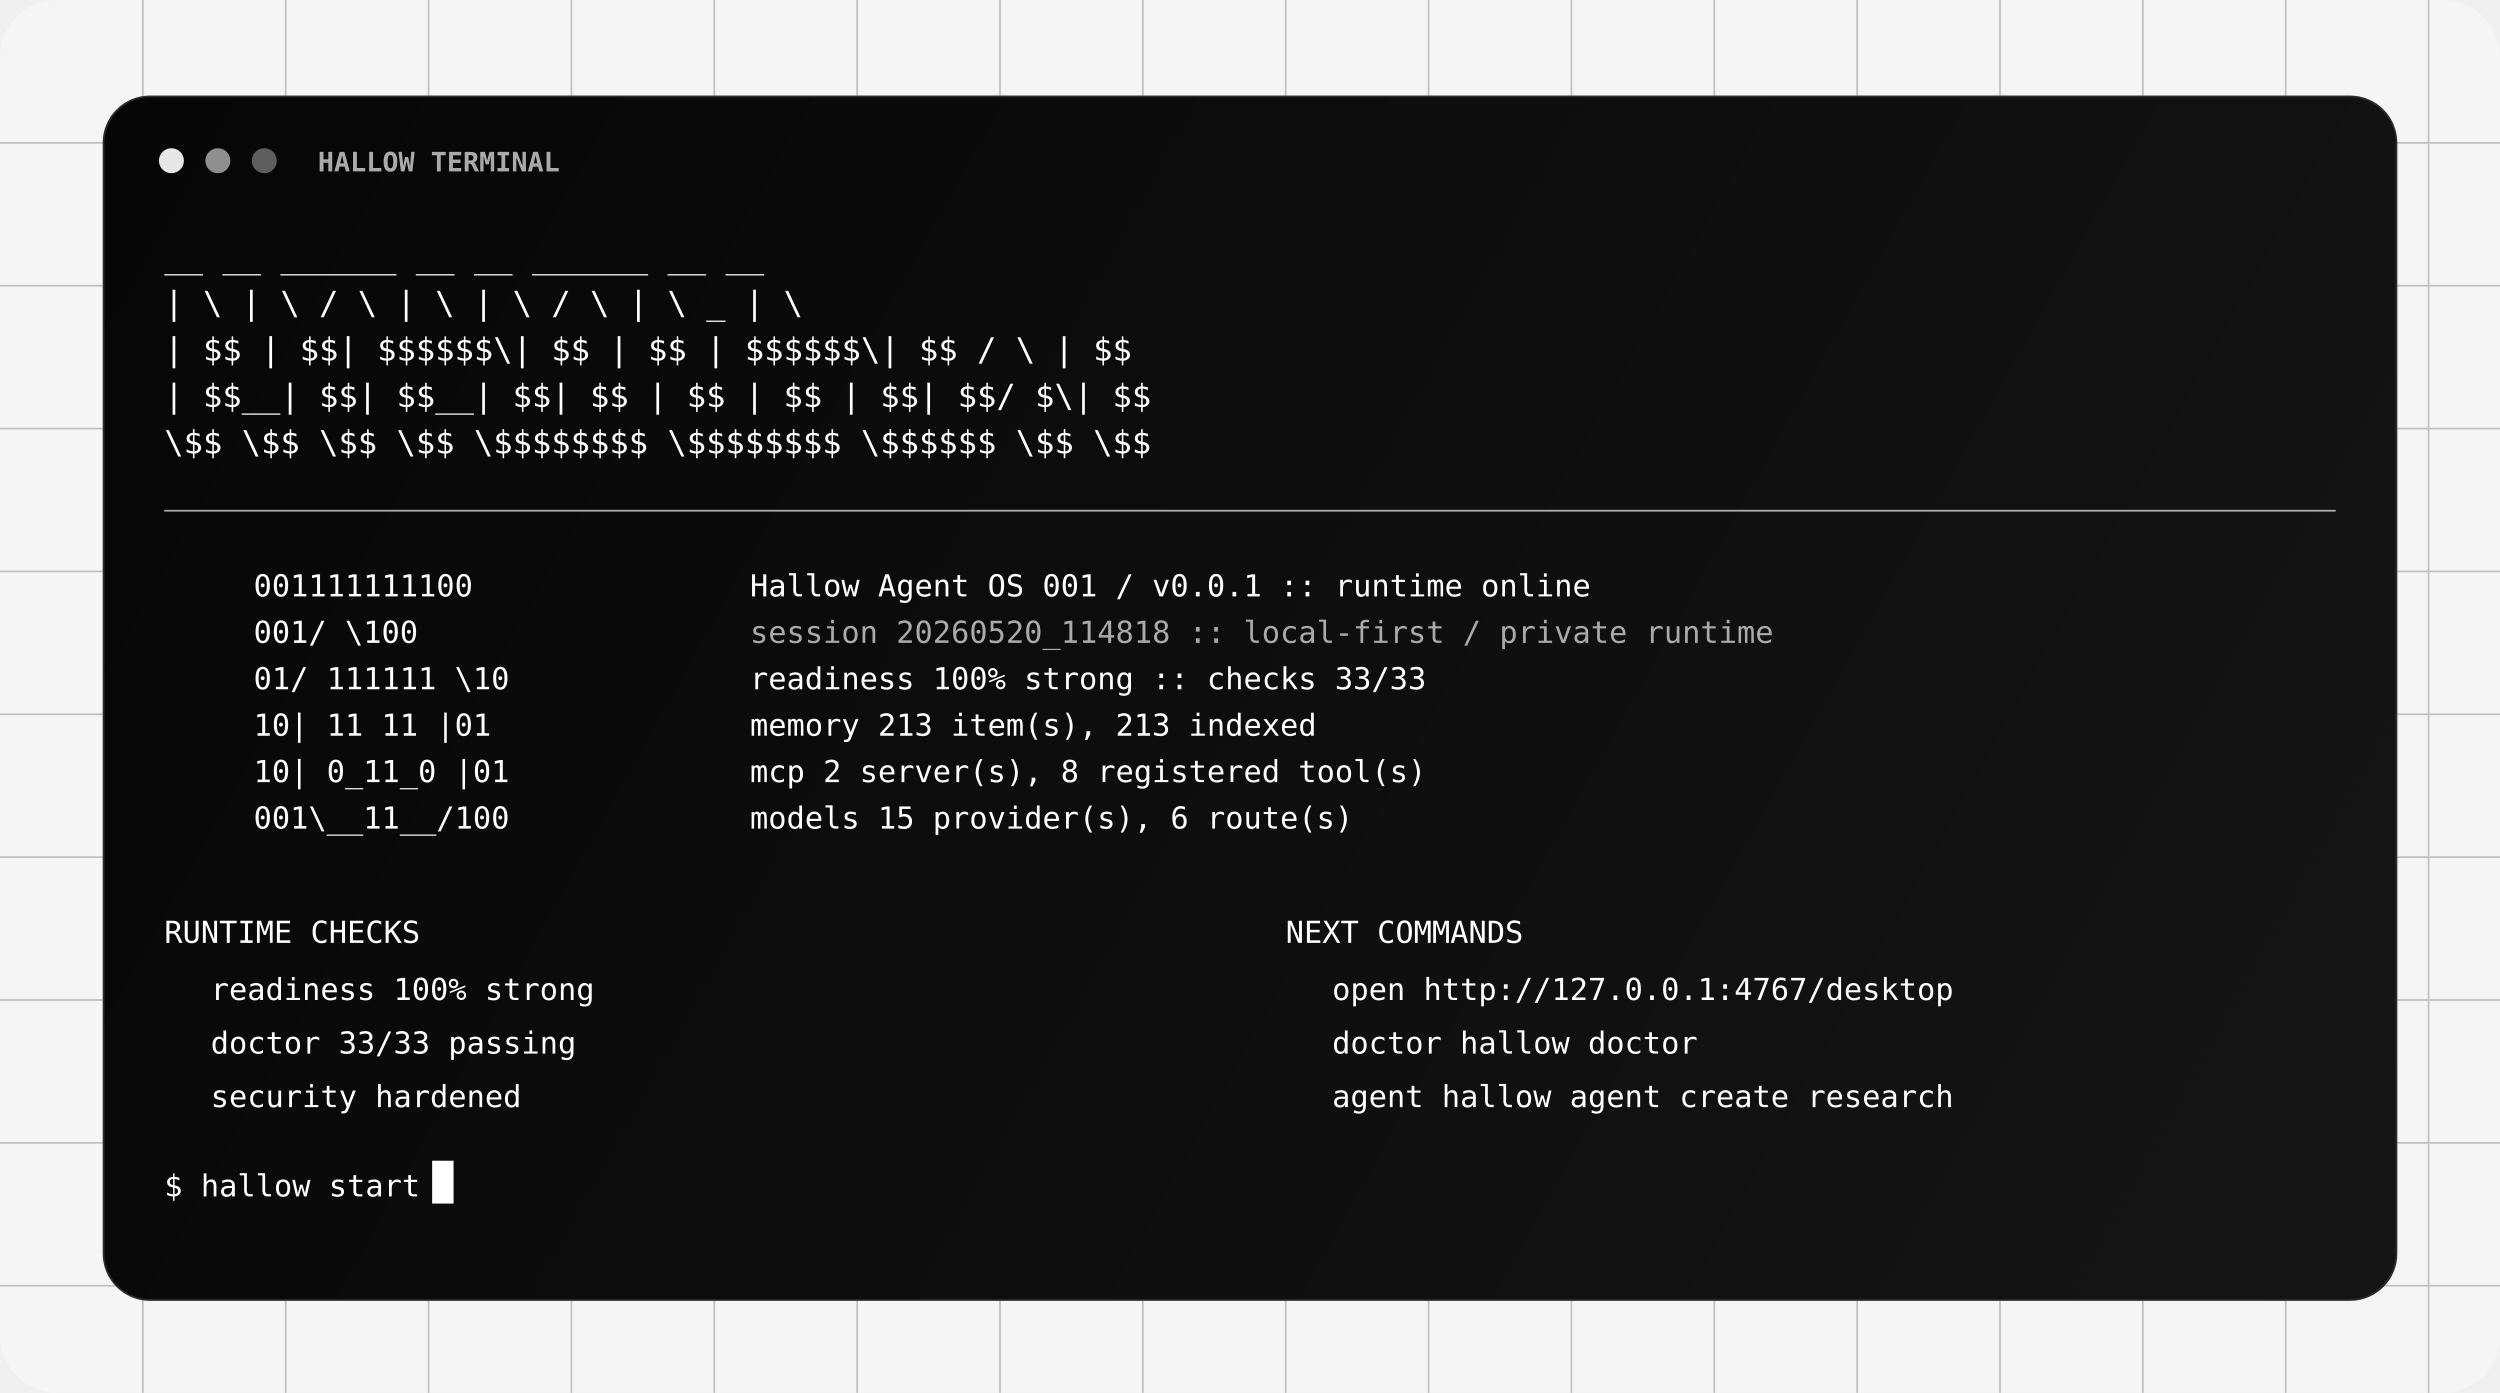
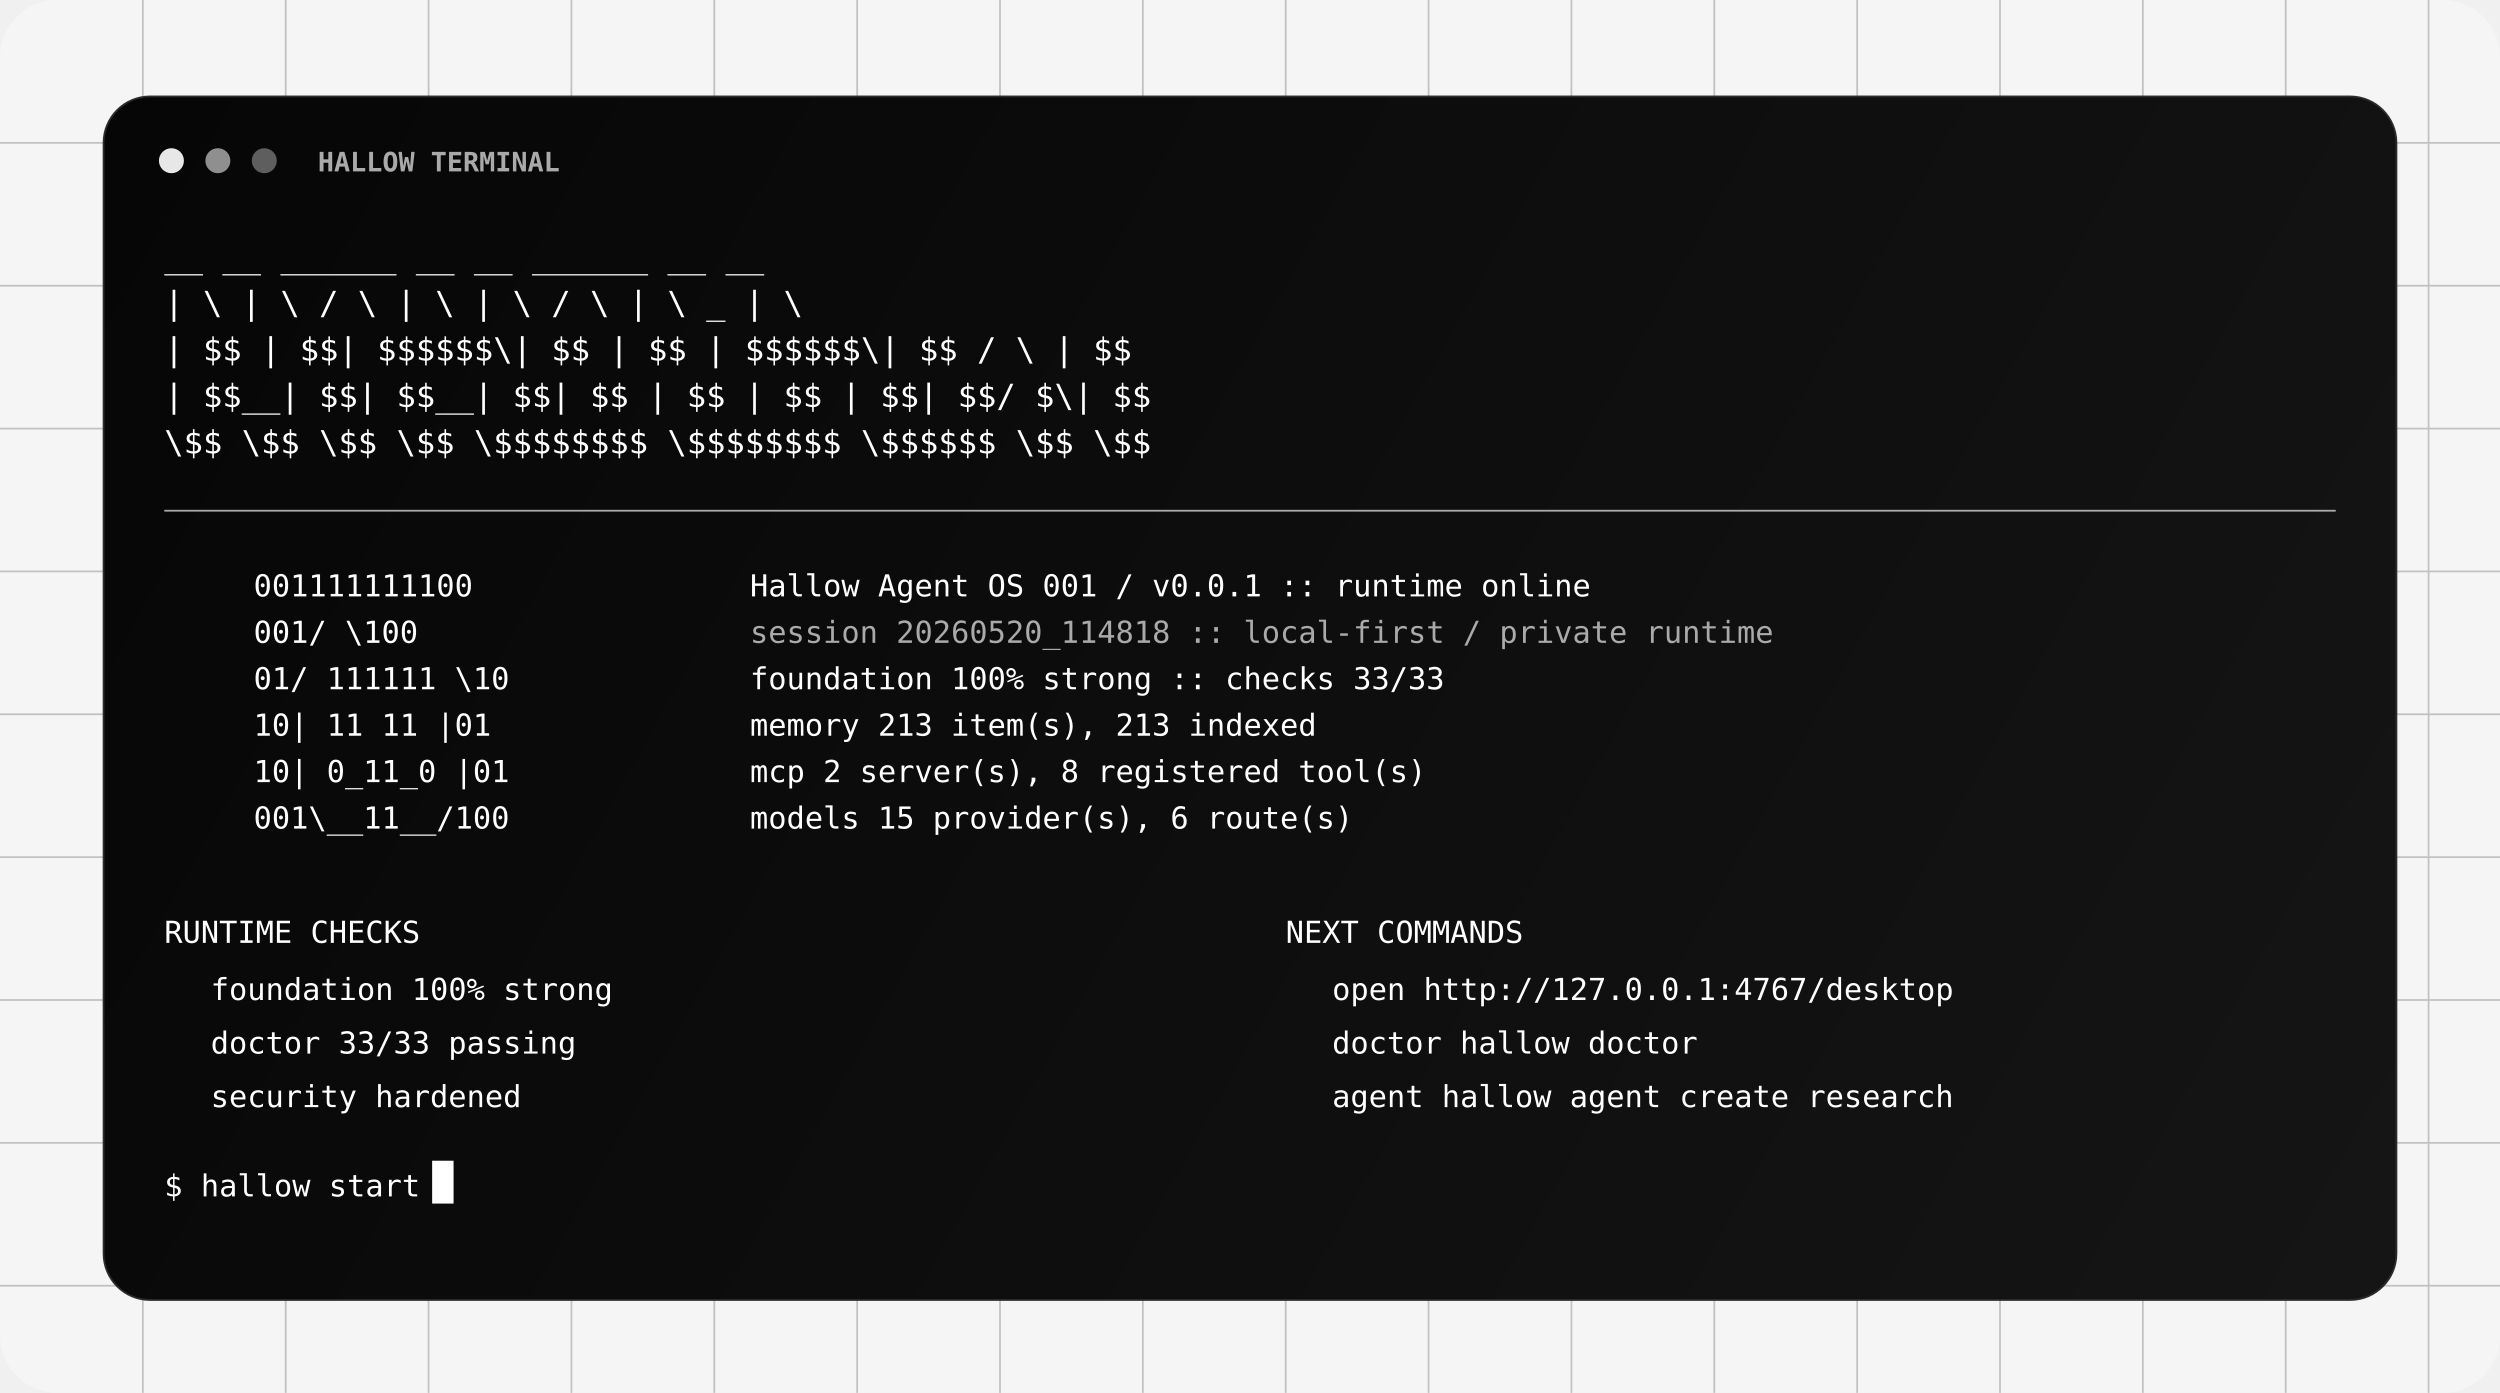
<svg xmlns="http://www.w3.org/2000/svg" width="1400" height="780" viewBox="0 0 1400 780" fill="none" role="img" aria-labelledby="title desc">
  <defs>
    <linearGradient id="termBg" x1="0" y1="0" x2="1400" y2="780" gradientUnits="userSpaceOnUse">
      <stop stop-color="#050505" />
      <stop offset="1" stop-color="#161616" />
    </linearGradient>
    <style>
      .mono { font-family: "SFMono-Regular", "Cascadia Mono", Consolas, monospace; }
      .cursor { animation: blink 1s steps(2,end) infinite; }
      .line { animation: reveal 7s ease-in-out infinite; }
      .line2 { animation: reveal 7s ease-in-out infinite; animation-delay: .35s; }
      .line3 { animation: reveal 7s ease-in-out infinite; animation-delay: .7s; }
      .line4 { animation: reveal 7s ease-in-out infinite; animation-delay: 1.05s; }
      @keyframes blink { 0%,49% { opacity: 1; } 50%,100% { opacity: 0; } }
      @keyframes reveal { 0% { opacity: .1; } 12%,88% { opacity: 1; } 100% { opacity: .1; } }
    </style>
  </defs>
  <rect width="1400" height="780" rx="32" fill="#f5f5f5" />
  <g opacity=".22" stroke="#0a0a0a">
    <path d="M0 80H1400M0 160H1400M0 240H1400M0 320H1400M0 400H1400M0 480H1400M0 560H1400M0 640H1400M0 720H1400" />
    <path d="M80 0V780M160 0V780M240 0V780M320 0V780M400 0V780M480 0V780M560 0V780M640 0V780M720 0V780M800 0V780M880 0V780M960 0V780M1040 0V780M1120 0V780M1200 0V780M1280 0V780M1360 0V780" />
  </g>
  <rect x="58" y="54" width="1284" height="674" rx="26" fill="url(#termBg)" stroke="#2c2c2c" />
  <circle cx="96" cy="90" r="7" fill="#fff" opacity=".9" />
  <circle cx="122" cy="90" r="7" fill="#fff" opacity=".55" />
  <circle cx="148" cy="90" r="7" fill="#fff" opacity=".35" />
  <text x="178" y="96" class="mono" fill="#aaa" font-size="15" font-weight="800">HALLOW TERMINAL</text>
  <g class="mono" fill="#fff" font-size="18">
    <text x="92" y="150">__    __   ______   __       __        ______   __       __</text>
    <text x="92" y="176">|  \  |  \ /      \ |  \     |  \      /      \ |  \  _  |  \</text>
    <text x="92" y="202">| $$  | $$|  $$$$$$\| $$     | $$     |  $$$$$$\| $$ / \ | $$</text>
    <text x="92" y="228">| $$__| $$| $$__| $$| $$     | $$     | $$  | $$| $$/  $\| $$</text>
    <text x="92" y="254"> \$$   \$$ \$$   \$$ \$$$$$$$$ \$$$$$$$$  \$$$$$$  \$$      \$$</text>
  </g>
  <line x1="92" y1="286" x2="1308" y2="286" stroke="#fff" stroke-opacity=".65" />
  <g class="mono" font-size="17">
    <text x="142" y="334" fill="#fff">001111111100</text>
    <text x="142" y="360" fill="#fff">001/        \100</text>
    <text x="142" y="386" fill="#fff">01/ 111111   \10</text>
    <text x="142" y="412" fill="#fff">10|  11 11   |01</text>
    <text x="142" y="438" fill="#fff">10| 0_11_0   |01</text>
    <text x="142" y="464" fill="#fff">001\__11__/100</text>
    <text x="420" y="334" fill="#fff">Hallow Agent OS 001 / v0.0.1  ::  runtime online</text>
    <text x="420" y="360" fill="#aaa">session 20260520_114818  ::  local-first / private runtime</text>
-     <text class="line" x="420" y="386" fill="#fff">readiness 100% strong  ::  checks 33/33</text>
+     <text class="line" x="420" y="386" fill="#fff">foundation 100% strong :: checks 33/33</text>
    <text class="line2" x="420" y="412" fill="#fff">memory 213 item(s), 213 indexed</text>
    <text class="line3" x="420" y="438" fill="#fff">mcp 2 server(s), 8 registered tool(s)</text>
    <text class="line4" x="420" y="464" fill="#fff">models 15 provider(s), 6 route(s)</text>
  </g>
  <g class="mono" font-size="17" fill="#fff">
    <text x="92" y="528">RUNTIME CHECKS</text>
-     <text x="118" y="560">readiness                100% strong</text>
+     <text x="118" y="560">foundation               100% strong</text>
    <text x="118" y="590">doctor                   33/33 passing</text>
    <text x="118" y="620">security                 hardened</text>
    <text x="92" y="670">$ hallow start</text>
    <rect class="cursor" x="242" y="650" width="12" height="24" fill="#fff" />
  </g>
  <g class="mono" font-size="17" fill="#fff">
    <text x="720" y="528">NEXT COMMANDS</text>
    <text x="746" y="560">open                     http://127.0.0.1:4767/desktop</text>
    <text x="746" y="590">doctor                   hallow doctor</text>
    <text x="746" y="620">agent                    hallow agent create research</text>
  </g>
</svg>
